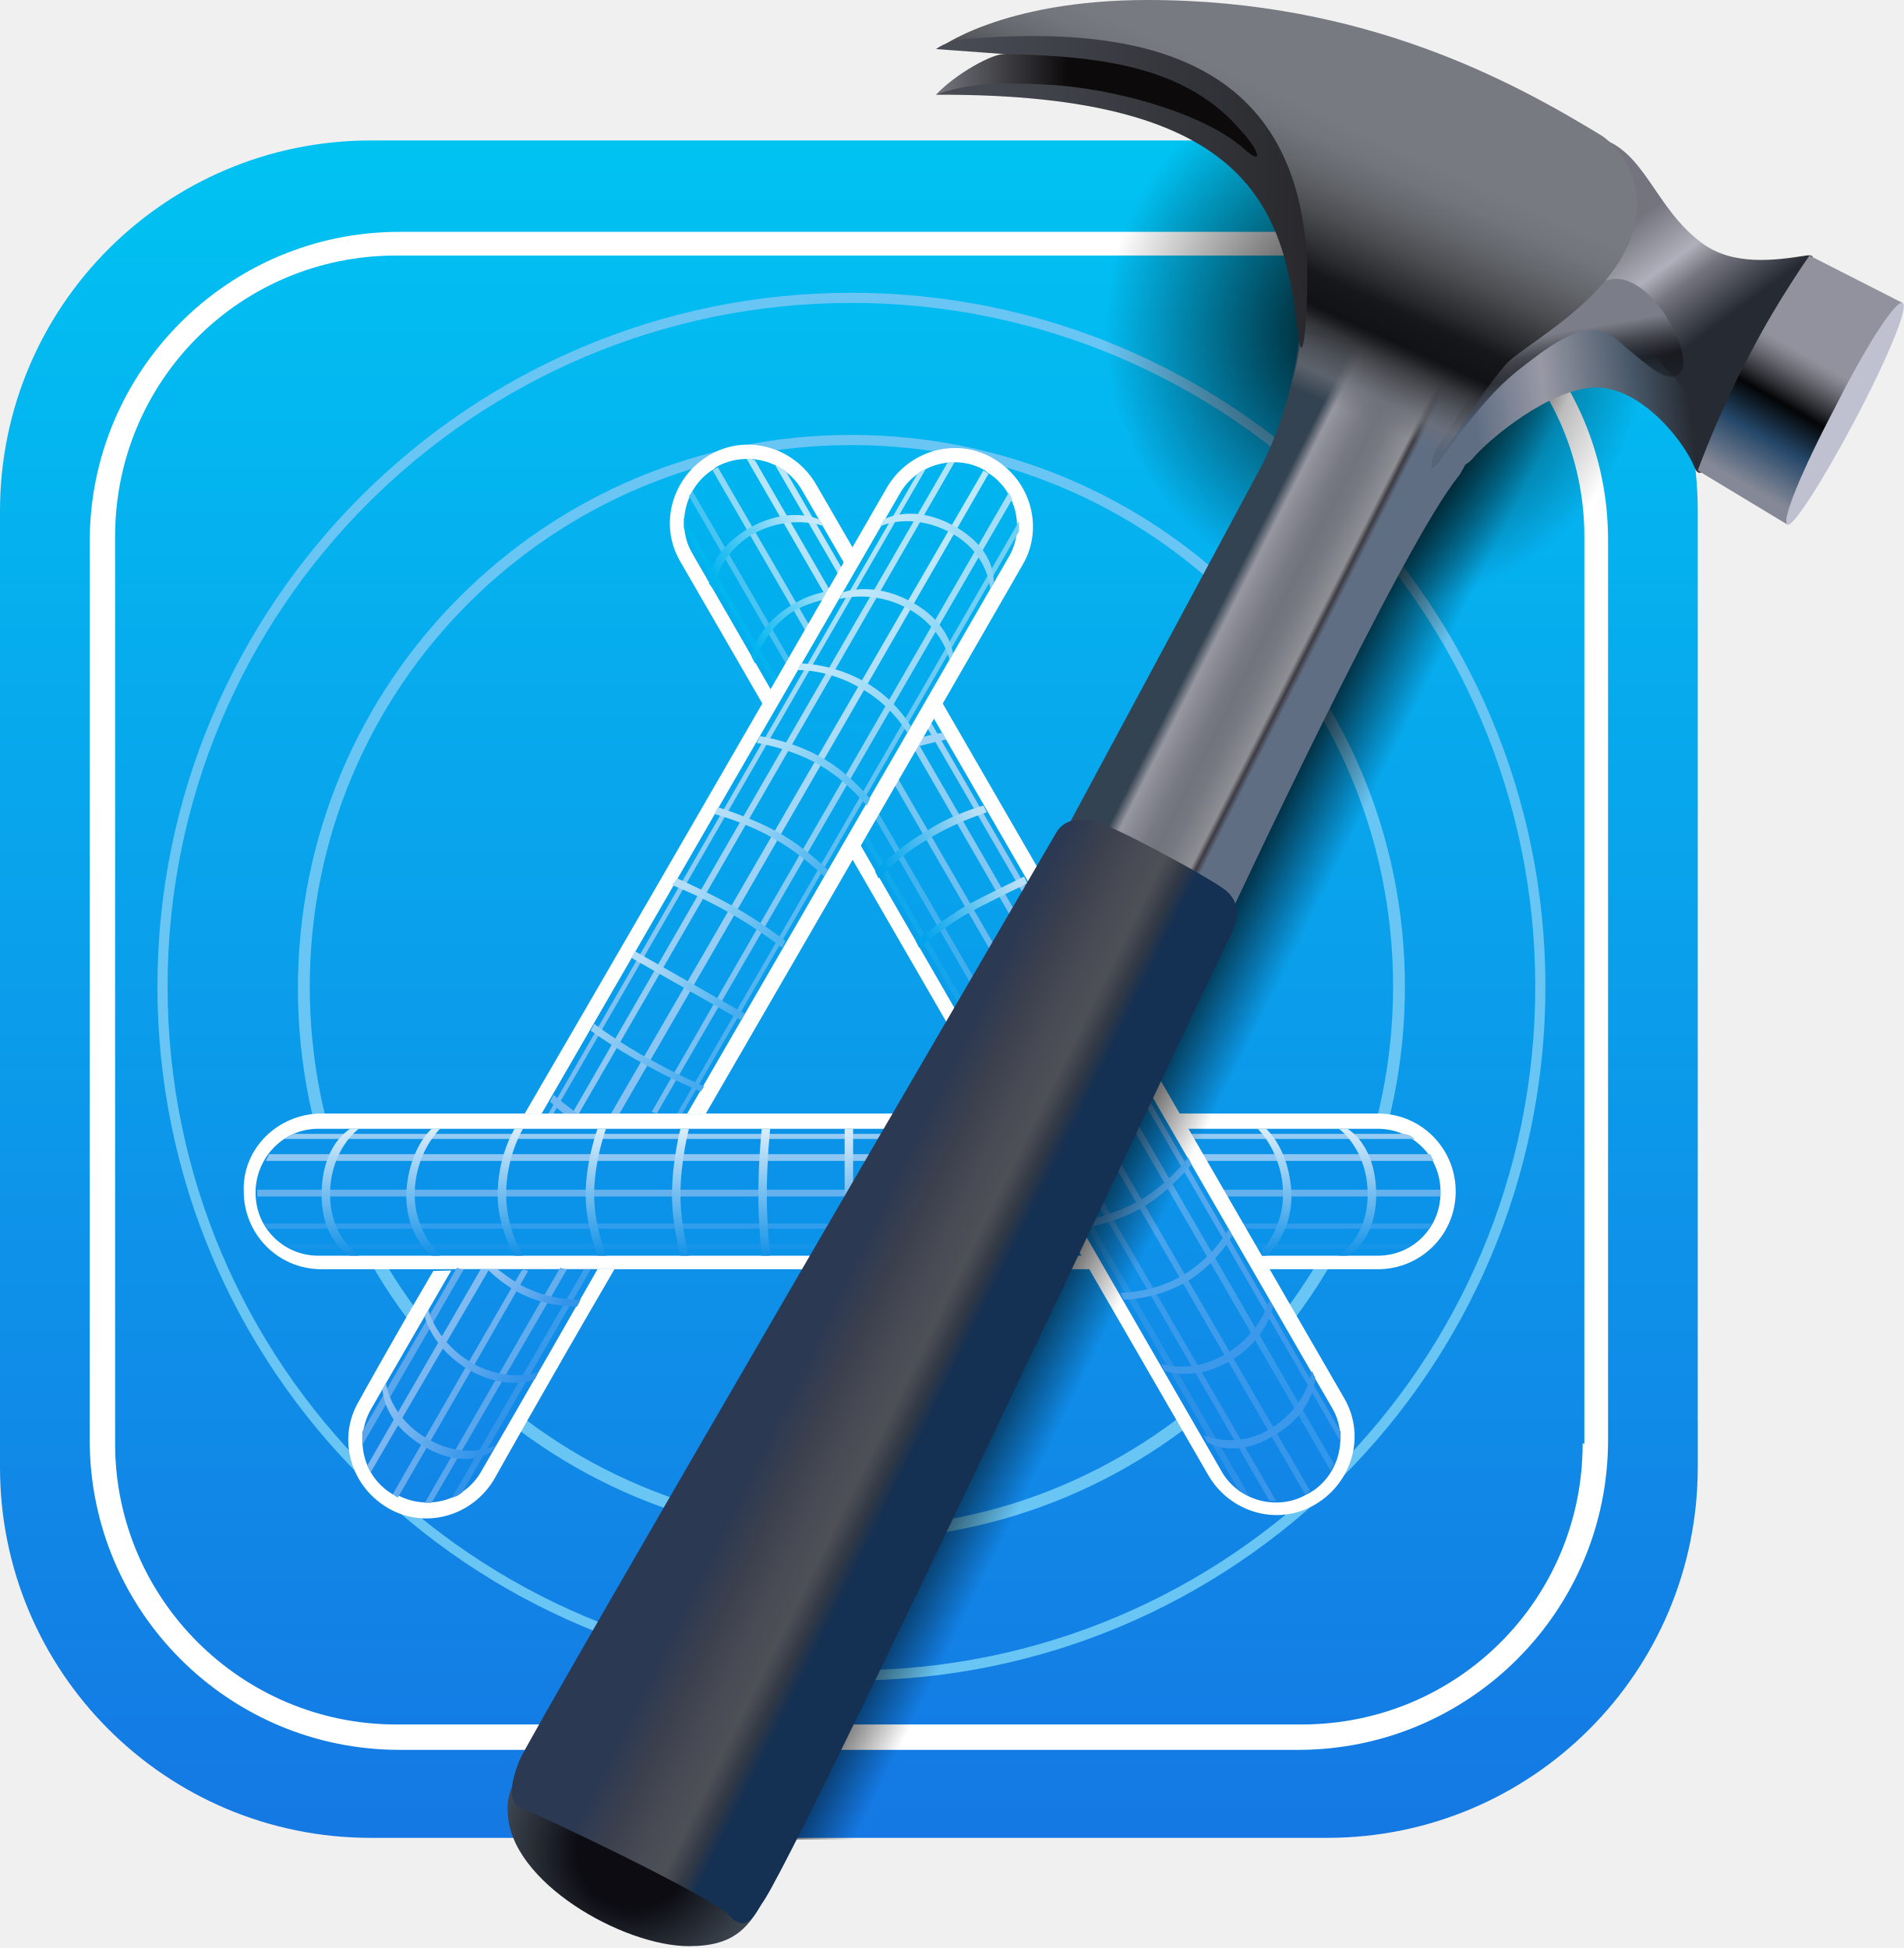
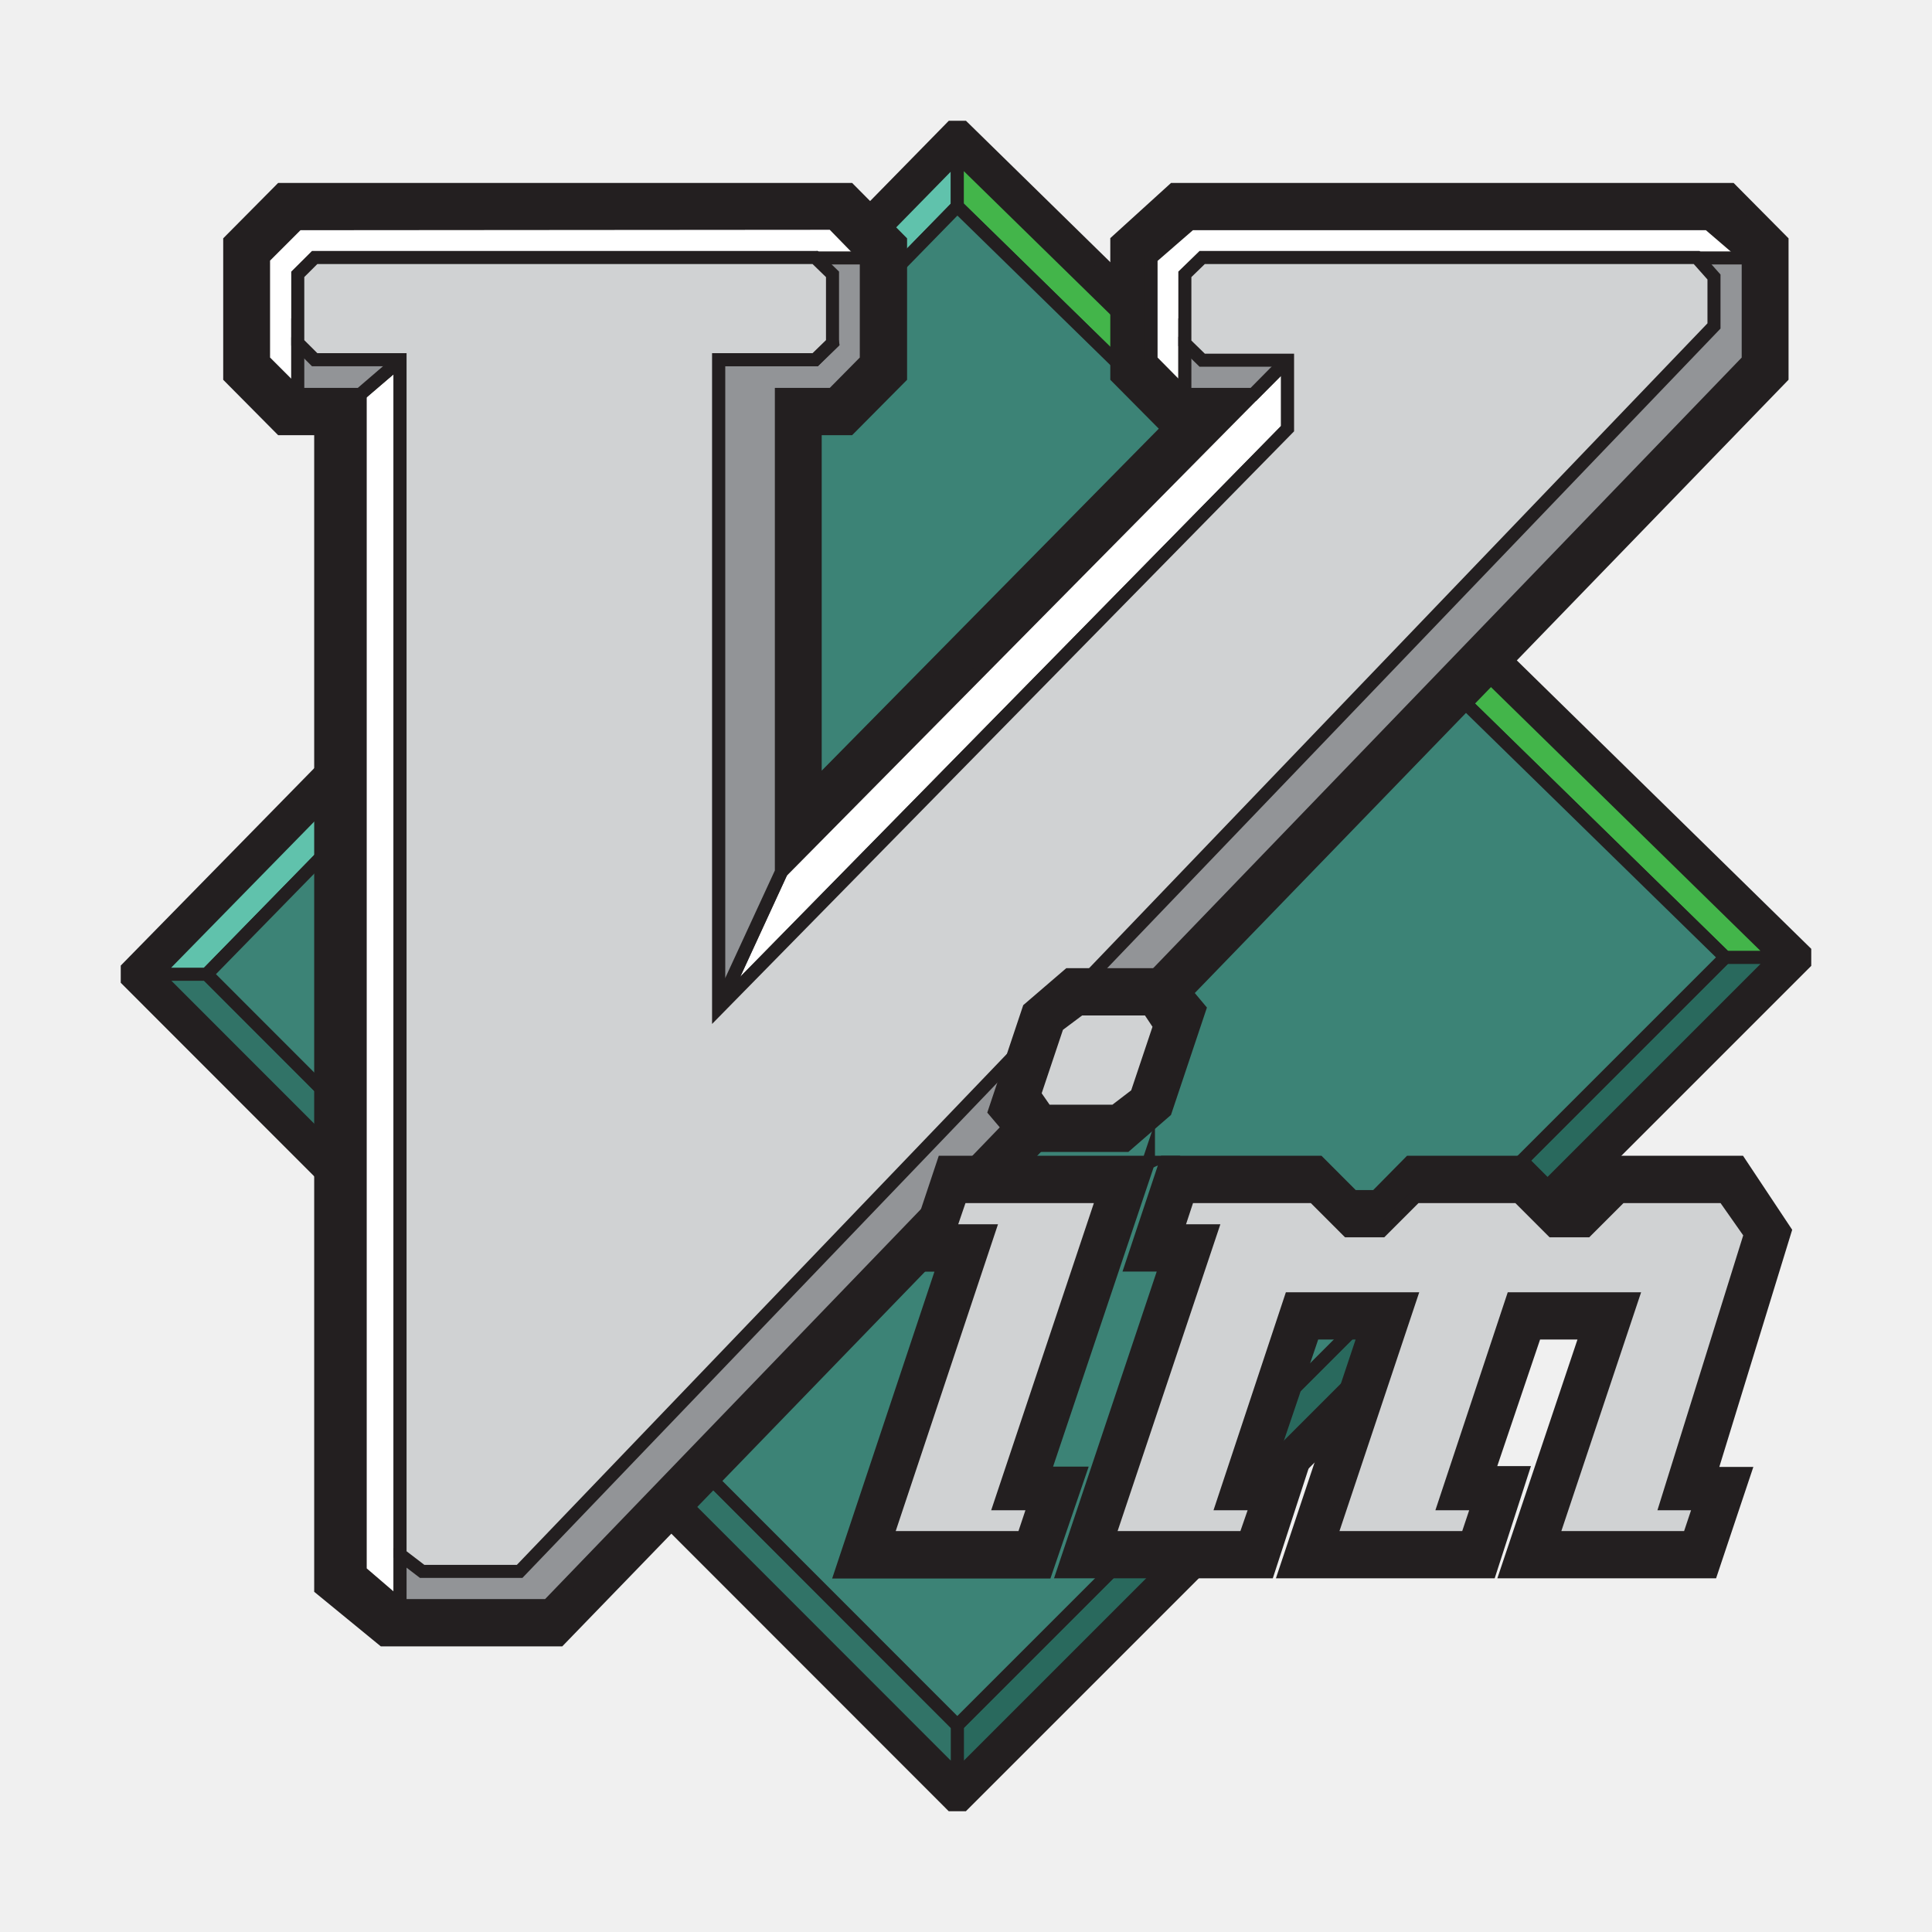
- <svg xmlns="http://www.w3.org/2000/svg" width="256px" height="262px" viewBox="0 0 256 262" version="1.1" preserveAspectRatio="xMidYMid">
+ <svg xmlns="http://www.w3.org/2000/svg" viewBox="0 0 32 32">
  <defs>
-     <linearGradient x1="49.997%" y1="100.065%" x2="49.997%" y2="-0.016%" id="linearGradient-1">
-       <stop stop-color="#1578E4" offset="0%" />
-       <stop stop-color="#00C3F2" offset="100%" />
-     </linearGradient>
-     <linearGradient x1="51.682%" y1="99.547%" x2="51.682%" y2="-0.213%" id="linearGradient-2">
-       <stop stop-color="#1492E7" offset="0%" />
-       <stop stop-color="#DBEDFB" offset="100%" />
-     </linearGradient>
-     <linearGradient x1="47.1%" y1="99.547%" x2="47.1%" y2="-0.213%" id="linearGradient-3">
-       <stop stop-color="#1492E7" offset="0%" />
-       <stop stop-color="#DBEDFB" offset="100%" />
-     </linearGradient>
-     <linearGradient x1="49.7%" y1="99.547%" x2="49.7%" y2="-0.213%" id="linearGradient-4">
-       <stop stop-color="#1492E7" offset="0%" />
-       <stop stop-color="#DBEDFB" offset="100%" />
-     </linearGradient>
-     <linearGradient x1="50.2%" y1="99.547%" x2="50.2%" y2="-0.213%" id="linearGradient-5">
-       <stop stop-color="#1492E7" offset="0%" />
-       <stop stop-color="#DBEDFB" offset="100%" />
-     </linearGradient>
-     <linearGradient x1="45.8%" y1="99.547%" x2="45.8%" y2="-0.213%" id="linearGradient-6">
-       <stop stop-color="#1492E7" offset="0%" />
-       <stop stop-color="#DBEDFB" offset="100%" />
-     </linearGradient>
-     <linearGradient x1="46.917%" y1="99.547%" x2="46.917%" y2="-0.213%" id="linearGradient-7">
-       <stop stop-color="#1492E7" offset="0%" />
-       <stop stop-color="#DBEDFB" offset="100%" />
-     </linearGradient>
-     <linearGradient x1="51.2%" y1="99.547%" x2="51.2%" y2="-0.213%" id="linearGradient-8">
-       <stop stop-color="#1492E7" offset="0%" />
-       <stop stop-color="#DBEDFB" offset="100%" />
-     </linearGradient>
-     <linearGradient x1="52.6%" y1="99.547%" x2="52.6%" y2="-0.213%" id="linearGradient-9">
-       <stop stop-color="#1492E7" offset="0%" />
-       <stop stop-color="#DBEDFB" offset="100%" />
-     </linearGradient>
-     <linearGradient x1="48.045%" y1="99.547%" x2="48.045%" y2="-0.213%" id="linearGradient-10">
-       <stop stop-color="#1492E7" offset="0%" />
-       <stop stop-color="#DBEDFB" offset="100%" />
-     </linearGradient>
-     <linearGradient x1="49.948%" y1="99.943%" x2="49.948%" y2="0.038%" id="linearGradient-11">
-       <stop stop-color="#1285E7" offset="0%" />
-       <stop stop-color="#00B5EF" offset="100%" />
-     </linearGradient>
-     <linearGradient x1="66.56%" y1="100.135%" x2="33.185%" y2="0.097%" id="linearGradient-12">
-       <stop stop-color="#2B90E7" offset="0%" />
-       <stop stop-color="#00B6EF" offset="100%" />
-     </linearGradient>
-     <linearGradient x1="66.768%" y1="100.213%" x2="33.189%" y2="0.149%" id="linearGradient-13">
-       <stop stop-color="#3795EA" offset="0%" />
-       <stop stop-color="#49C4F2" offset="100%" />
-     </linearGradient>
-     <linearGradient x1="66.743%" y1="99.893%" x2="33.255%" y2="0.153%" id="linearGradient-14">
-       <stop stop-color="#3696EA" offset="0%" />
-       <stop stop-color="#90D9F6" offset="100%" />
-     </linearGradient>
-     <linearGradient x1="66.818%" y1="99.886%" x2="33.325%" y2="-0.089%" id="linearGradient-15">
-       <stop stop-color="#3097EA" offset="0%" />
-       <stop stop-color="#B5E5F9" offset="100%" />
-     </linearGradient>
-     <linearGradient x1="66.837%" y1="99.976%" x2="33.388%" y2="-0.111%" id="linearGradient-16">
-       <stop stop-color="#3A98EA" offset="0%" />
-       <stop stop-color="#BCE7FA" offset="100%" />
-     </linearGradient>
-     <linearGradient x1="1.227%" y1="67.606%" x2="99.348%" y2="31.555%" id="linearGradient-17">
-       <stop stop-color="#00A4EC" offset="0%" />
-       <stop stop-color="#B9DFF6" offset="100%" />
-     </linearGradient>
-     <linearGradient x1="-0.197%" y1="66.347%" x2="97.909%" y2="29.438%" id="linearGradient-18">
-       <stop stop-color="#00A4EC" offset="0%" />
-       <stop stop-color="#B9DFF6" offset="100%" />
-     </linearGradient>
-     <linearGradient x1="-4.091%" y1="62.746%" x2="93.394%" y2="25.846%" id="linearGradient-19">
-       <stop stop-color="#00B4EF" offset="0%" />
-       <stop stop-color="#C3E9FA" offset="100%" />
-     </linearGradient>
-     <linearGradient x1="-3.996%" y1="62.651%" x2="91.182%" y2="26.567%" id="linearGradient-20">
-       <stop stop-color="#00B4EF" offset="0%" />
-       <stop stop-color="#C3E9FA" offset="100%" />
-     </linearGradient>
-     <linearGradient x1="50.041%" y1="100.188%" x2="50.041%" y2="-0.034%" id="linearGradient-21">
-       <stop stop-color="#1285E7" offset="0%" />
-       <stop stop-color="#00B5EF" offset="100%" />
-     </linearGradient>
-     <linearGradient x1="33.328%" y1="100.227%" x2="66.919%" y2="0.019%" id="linearGradient-22">
-       <stop stop-color="#3194E9" offset="0%" />
-       <stop stop-color="#71CFF4" offset="100%" />
-     </linearGradient>
-     <linearGradient x1="33.267%" y1="100.305%" x2="66.85%" y2="0.228%" id="linearGradient-23">
-       <stop stop-color="#5AA6EC" offset="0%" />
-       <stop stop-color="#A2DEF8" offset="100%" />
-     </linearGradient>
-     <linearGradient x1="33.298%" y1="99.811%" x2="66.692%" y2="0.071%" id="linearGradient-24">
-       <stop stop-color="#66ABEE" offset="0%" />
-       <stop stop-color="#BEE8FA" offset="100%" />
-     </linearGradient>
-     <linearGradient x1="33.174%" y1="99.97%" x2="66.78%" y2="-0.173%" id="linearGradient-25">
-       <stop stop-color="#7BB6F0" offset="0%" />
-       <stop stop-color="#B1E3F9" offset="100%" />
-     </linearGradient>
-     <linearGradient x1="33.202%" y1="99.951%" x2="66.569%" y2="-0.187%" id="linearGradient-26">
-       <stop stop-color="#5AA6EC" offset="0%" />
-       <stop stop-color="#AFE3F9" offset="100%" />
-     </linearGradient>
-     <linearGradient x1="8.383%" y1="26.376%" x2="104.985%" y2="63.366%" id="linearGradient-27">
-       <stop stop-color="#C1E7FA" offset="0%" />
-       <stop stop-color="#89D4F5" offset="100%" />
-     </linearGradient>
-     <linearGradient x1="6.806%" y1="27.833%" x2="103.463%" y2="62.708%" id="linearGradient-28">
-       <stop stop-color="#C1E7FA" offset="0%" />
-       <stop stop-color="#89D4F5" offset="100%" />
-     </linearGradient>
-     <linearGradient x1="5.567%" y1="29.495%" x2="102.209%" y2="63.636%" id="linearGradient-29">
-       <stop stop-color="#C1E7FA" offset="0%" />
-       <stop stop-color="#89D4F5" offset="100%" />
-     </linearGradient>
-     <linearGradient x1="3.896%" y1="29.952%" x2="100.537%" y2="64.102%" id="linearGradient-30">
-       <stop stop-color="#B0DFF8" offset="0%" />
-       <stop stop-color="#52BDF2" offset="100%" />
-     </linearGradient>
-     <linearGradient x1="3.731%" y1="31.313%" x2="100.403%" y2="65.463%" id="linearGradient-31">
-       <stop stop-color="#B4DEF8" offset="0%" />
-       <stop stop-color="#4EB5F0" offset="100%" />
-     </linearGradient>
-     <linearGradient x1="3.582%" y1="32.674%" x2="100.224%" y2="66.815%" id="linearGradient-32">
-       <stop stop-color="#B4DEF8" offset="0%" />
-       <stop stop-color="#4EB5F0" offset="100%" />
-     </linearGradient>
-     <linearGradient x1="2.075%" y1="32.975%" x2="98.701%" y2="67.116%" id="linearGradient-33">
-       <stop stop-color="#B5DDF8" offset="0%" />
-       <stop stop-color="#46AEEE" offset="100%" />
-     </linearGradient>
-     <linearGradient x1="0.522%" y1="34.139%" x2="97.179%" y2="67.456%" id="linearGradient-34">
-       <stop stop-color="#96CEF4" offset="0%" />
-       <stop stop-color="#46AAEE" offset="100%" />
-     </linearGradient>
-     <linearGradient x1="2.164%" y1="39.322%" x2="92.382%" y2="60.185%" id="linearGradient-35">
-       <stop stop-color="#8FC1F2" offset="0%" />
-       <stop stop-color="#3193EA" offset="100%" />
-     </linearGradient>
-     <linearGradient x1="-3.97%" y1="37.208%" x2="92.687%" y2="73.049%" id="linearGradient-36">
-       <stop stop-color="#8FC1F2" offset="0%" />
-       <stop stop-color="#3193EA" offset="100%" />
-     </linearGradient>
-     <linearGradient x1="-4.119%" y1="36.008%" x2="92.522%" y2="73.58%" id="linearGradient-37">
-       <stop stop-color="#8FC1F2" offset="0%" />
-       <stop stop-color="#3193EA" offset="100%" />
-     </linearGradient>
-     <linearGradient x1="45.594%" y1="48.14%" x2="53.241%" y2="54.535%" id="linearGradient-38">
-       <stop stop-color="#000000" offset="0.1%" />
-       <stop stop-color="#000000" stop-opacity="0" offset="100%" />
-     </linearGradient>
-     <radialGradient cx="64.482%" cy="29.66%" fx="64.482%" fy="29.66%" r="42.357%" gradientTransform="translate(0.64482,0.296598),scale(0.719397,1),rotate(116.706),translate(-0.64482,-0.296598)" id="radialGradient-39">
-       <stop stop-color="#000000" offset="0%" />
-       <stop stop-color="#000000" stop-opacity="0" offset="100%" />
-     </radialGradient>
-     <radialGradient cx="48.301%" cy="48.508%" fx="48.301%" fy="48.508%" r="73.404%" gradientTransform="translate(0.483006,0.485078),scale(0.700649,1),rotate(26.11664),translate(-0.483006,-0.485078)" id="radialGradient-40">
-       <stop stop-color="#0C0C12" offset="41.7%" />
-       <stop stop-color="#3D4651" offset="100%" />
-     </radialGradient>
-     <linearGradient x1="40.335%" y1="40.676%" x2="60.708%" y2="55.055%" id="linearGradient-41">
-       <stop stop-color="#344351" offset="0%" />
-       <stop stop-color="#9697A0" offset="10%" />
-       <stop stop-color="#8B8C95" offset="18.1%" />
-       <stop stop-color="#787A83" offset="35.1%" />
-       <stop stop-color="#71747D" offset="47%" />
-       <stop stop-color="#777982" offset="59.1%" />
-       <stop stop-color="#87898F" offset="74.9%" />
-       <stop stop-color="#8E8F94" offset="80%" />
-       <stop stop-color="#3D3B42" offset="84.9%" />
-       <stop stop-color="#606E84" offset="90%" />
-     </linearGradient>
-     <linearGradient x1="74.136%" y1="89.046%" x2="18.503%" y2="4.378%" id="linearGradient-42">
-       <stop stop-color="#262B33" offset="27%" />
-       <stop stop-color="#74747E" offset="45%" />
-       <stop stop-color="#B0B0BC" offset="54%" />
-       <stop stop-color="#74747E" offset="73%" />
-     </linearGradient>
-     <linearGradient x1="-1.75%" y1="55.328%" x2="97.917%" y2="48.122%" id="linearGradient-43">
-       <stop stop-color="#606E84" offset="14%" />
-       <stop stop-color="#9899A5" offset="40%" />
-       <stop stop-color="#475768" offset="73%" />
-       <stop stop-color="#262B33" offset="92%" />
-     </linearGradient>
-     <linearGradient x1="52.156%" y1="71.394%" x2="41.552%" y2="26.303%" id="linearGradient-44">
-       <stop stop-color="#101215" stop-opacity="0.1" offset="0%" />
-       <stop stop-color="#101215" stop-opacity="0.7" offset="46%" />
-       <stop stop-color="#474951" offset="70%" />
-       <stop stop-color="#7B7D88" offset="91%" />
-     </linearGradient>
-     <linearGradient x1="42.628%" y1="42.616%" x2="57.838%" y2="54.013%" id="linearGradient-45">
-       <stop stop-color="#2C3952" offset="11.5%" />
-       <stop stop-color="#3D414E" offset="37.4%" />
-       <stop stop-color="#474A54" offset="55%" />
-       <stop stop-color="#4E5057" offset="75.4%" />
-       <stop stop-color="#323945" offset="89.2%" />
-       <stop stop-color="#143052" offset="100%" />
-     </linearGradient>
-     <linearGradient x1="29.79%" y1="69.5%" x2="58.065%" y2="23.542%" id="linearGradient-46">
-       <stop stop-color="#6D7078" stop-opacity="0" offset="11.8%" />
-       <stop stop-color="#6D7078" stop-opacity="0.7" offset="20%" />
-       <stop stop-color="#35363A" offset="34%" />
-       <stop stop-color="#1D1F22" offset="37.4%" />
-       <stop stop-color="#101215" offset="40%" />
-       <stop stop-color="#16171A" offset="50%" />
-       <stop stop-color="#292A2E" offset="56%" />
-       <stop stop-color="#4B4D51" offset="68.8%" />
-       <stop stop-color="#63666B" offset="80.7%" />
-       <stop stop-color="#72757B" offset="91.5%" />
-       <stop stop-color="#777A80" offset="100%" />
-     </linearGradient>
-     <linearGradient x1="-0.164%" y1="50.004%" x2="99.957%" y2="50.004%" id="linearGradient-47">
-       <stop stop-color="#4A4D56" offset="0%" />
-       <stop stop-color="#29292D" offset="100%" />
-     </linearGradient>
-     <linearGradient x1="-0.19%" y1="49.584%" x2="99.936%" y2="49.584%" id="linearGradient-48">
-       <stop stop-color="#767880" offset="0%" />
-       <stop stop-color="#0C0A0B" offset="41%" />
-     </linearGradient>
-     <linearGradient x1="31.726%" y1="89.031%" x2="67.025%" y2="8.692%" id="linearGradient-49">
-       <stop stop-color="#858997" offset="0%" />
-       <stop stop-color="#244668" offset="23%" />
-       <stop stop-color="#1A3249" offset="28.2%" />
-       <stop stop-color="#040506" offset="40%" />
-       <stop stop-color="#313236" offset="46.4%" />
-       <stop stop-color="#65656E" offset="54.6%" />
-       <stop stop-color="#868691" offset="60.7%" />
-       <stop stop-color="#92929E" offset="64%" />
-     </linearGradient>
+     <clipPath id="a">
+       <polygon points="2 2 30 2 30 30 2 30 2 2 2 2" style="fill:none;clip-rule:evenodd" />
+     </clipPath>
  </defs>
-   <g>
-     <path d="M49.847,18.892 L178.447,18.892 C205.988,18.892 228.294,41.198 228.294,68.739 L228.294,197.339 C228.294,224.88 205.988,247.186 178.447,247.186 L49.847,247.186 C22.306,247.186 0,224.88 0,197.339 L0,68.739 C0,41.198 22.306,18.892 49.847,18.892 Z" fill="url(#linearGradient-1)" />
-     <path d="M174.578,31.183 L53.716,31.183 C30.728,31.183 12.063,49.847 12.063,72.836 L12.063,193.697 C12.063,216.686 30.728,235.35 53.716,235.35 L174.578,235.35 C197.567,235.35 216.231,216.686 216.231,193.697 L216.231,72.608 C216.231,49.619 197.567,31.183 174.578,31.183 Z M212.816,194.152 C212.816,215.093 195.973,231.936 175.033,231.936 L53.261,231.936 C32.548,231.936 15.478,215.093 15.478,194.152 L15.478,72.153 C15.478,51.213 32.321,34.369 53.261,34.369 L175.261,34.369 C195.973,34.369 213.044,51.213 213.044,72.153 L213.044,194.152 L212.816,194.152 Z" fill="#FFFFFF" />
-     <path d="M114.488,39.377 C63.048,39.377 21.168,81.257 21.168,132.697 C21.168,184.137 63.048,226.018 114.488,226.018 C166.156,226.018 207.809,184.137 207.809,132.697 C207.809,81.257 165.929,39.377 114.488,39.377 L114.488,39.377 Z M114.488,224.652 C63.731,224.652 22.534,183.455 22.534,132.697 C22.534,81.94 63.731,40.742 114.488,40.742 C165.246,40.742 206.443,81.94 206.443,132.697 C206.443,183.455 165.246,224.652 114.488,224.652 Z" fill="#69C5F3" />
-     <path d="M114.488,58.496 C73.291,58.496 40.06,91.727 40.06,132.925 C40.06,174.123 73.291,207.126 114.488,207.126 C155.686,207.126 188.917,173.895 188.917,132.697 C188.917,91.5 155.458,58.496 114.488,58.496 L114.488,58.496 Z M114.488,205.533 C74.201,205.533 41.653,172.985 41.653,132.697 C41.653,92.41 74.201,59.862 114.488,59.862 C154.776,59.862 187.324,92.41 187.324,132.697 C187.324,172.985 154.548,205.533 114.488,205.533 Z" fill="#68C5F4" />
-     <g transform="translate(32.76821, 149.7682)">
-       <path d="M10.478,0 L152.507,0 C158.425,0 162.977,4.78 162.977,10.47 C162.977,16.388 158.198,20.94 152.507,20.94 L10.478,20.94 C4.56,20.94 0.008,16.16 0.008,10.47 C-0.22,4.78 4.56,0 10.478,0 Z" fill="#FFFFFF" />
-       <path d="M10.023,2.049 L152.507,2.049 C157.06,2.049 160.929,5.69 160.929,10.47 L160.929,10.698 C160.929,15.25 157.287,19.119 152.507,19.119 L10.023,19.119 C5.47,19.119 1.601,15.478 1.601,10.698 L1.601,10.243 C1.829,5.69 5.47,2.049 10.023,2.049 Z" fill="#0A93E9" />
-       <polygon fill="#1694EA" points="6.609 18.209 156.149 18.209 157.287 17.526 5.47 17.526" />
-       <polygon fill="#319DEC" points="3.194 15.478 159.336 15.478 159.791 14.795 2.739 14.795" />
-       <polygon fill="#65B1EE" points="1.829 11.153 160.929 11.153 160.929 10.243 1.829 10.243" />
-       <polygon fill="#8EC6F3" points="3.422 5.463 159.563 5.463 159.791 5.918 160.018 6.373 2.967 6.373 3.194 5.918" />
-       <polygon fill="#95CAF3" points="6.836 2.731 156.149 2.731 156.832 2.959 157.515 3.414 5.47 3.414 6.153 2.959" />
-       <path d="M148.41,2.049 L147.272,2.049 C147.272,2.049 151.142,4.78 151.142,10.925 C151.142,16.616 147.272,19.119 147.272,19.119 L148.41,19.119 C148.41,19.119 152.28,17.298 152.28,10.925 C152.28,4.097 148.41,2.049 148.41,2.049 Z" fill="url(#linearGradient-2)" />
-       <path d="M137.485,2.049 L136.347,2.049 C136.347,2.049 139.761,5.235 139.761,10.925 C139.761,15.933 136.347,19.119 136.347,19.119 L137.485,19.119 C137.485,19.119 140.899,16.616 140.899,10.925 C140.672,4.78 137.485,2.049 137.485,2.049 Z" fill="url(#linearGradient-3)" />
-       <polygon fill="url(#linearGradient-4)" points="80.81 2.049 81.948 2.049 81.948 19.119 80.81 19.119" />
-       <path d="M69.657,2.049 L70.795,2.049 C70.795,2.049 70.34,6.373 70.34,10.925 C70.34,15.022 70.795,19.119 70.795,19.119 L69.657,19.119 C69.657,19.119 69.202,15.022 69.202,10.925 C69.202,6.373 69.657,2.049 69.657,2.049 Z" fill="url(#linearGradient-5)" />
-       <path d="M58.731,2.049 L59.87,2.049 C59.87,2.049 58.731,6.373 58.731,10.925 C58.731,15.022 59.87,19.119 59.87,19.119 L58.731,19.119 C58.731,19.119 57.593,15.022 57.593,10.925 C57.593,6.373 58.731,2.049 58.731,2.049 Z" fill="url(#linearGradient-6)" />
-       <path d="M47.579,2.049 L48.717,2.049 C48.717,2.049 47.123,6.373 47.123,10.925 C47.123,15.022 48.717,19.119 48.717,19.119 L47.579,19.119 C47.579,19.119 45.985,15.022 45.985,10.925 C45.985,6.373 47.579,2.049 47.579,2.049 Z" fill="url(#linearGradient-7)" />
-       <path d="M36.426,2.049 L37.564,2.049 C37.564,2.049 35.288,5.69 35.288,10.925 C35.288,15.478 37.564,19.119 37.564,19.119 L36.426,19.119 C36.426,19.119 34.149,15.478 34.149,10.925 C34.149,5.69 36.426,2.049 36.426,2.049 Z" fill="url(#linearGradient-8)" />
-       <path d="M25.273,2.049 L26.411,2.049 C26.411,2.049 22.997,5.235 22.997,10.925 C22.997,15.933 26.411,19.119 26.411,19.119 L25.273,19.119 C25.273,19.119 21.858,16.616 21.858,10.925 C22.086,4.78 25.273,2.049 25.273,2.049 Z" fill="url(#linearGradient-9)" />
-       <path d="M14.347,2.049 L15.485,2.049 C15.485,2.049 11.616,4.78 11.616,10.925 C11.616,16.616 15.485,19.119 15.485,19.119 L14.347,19.119 C14.347,19.119 10.478,17.298 10.478,10.925 C10.478,4.097 14.347,2.049 14.347,2.049 Z" fill="url(#linearGradient-10)" />
-     </g>
-     <g transform="translate(90.07458, 59.80229)">
-       <path d="M19.634,5.295 L90.649,128.205 C93.608,133.212 91.787,139.585 86.779,142.544 C81.772,145.503 75.399,143.682 72.44,138.675 L1.425,15.765 C-1.534,10.757 0.287,4.384 5.295,1.425 C10.302,-1.534 16.675,0.287 19.634,5.295 Z" fill="#FFFFFF" />
-       <path d="M17.813,6.205 L89.055,129.57 C91.332,133.44 89.966,138.675 86.097,140.951 L85.641,141.178 C81.772,143.455 76.537,142.089 74.261,138.219 L3.018,14.627 C0.742,10.757 2.108,5.522 5.977,3.246 L6.205,3.018 C10.302,0.742 15.537,2.108 17.813,6.205 Z" fill="url(#linearGradient-11)" />
-       <polygon fill="url(#linearGradient-12)" points="1.88 11.212 76.537 140.723 76.992 140.951 77.447 141.178 77.902 141.406 1.88 9.847 1.88 11.212" />
-       <polygon fill="url(#linearGradient-13)" points="2.563 6.888 80.634 142.089 81.544 142.089 3.018 6.205 2.791 6.66" />
-       <polygon fill="url(#linearGradient-14)" points="5.75 3.474 85.414 141.178 86.097 140.723 6.433 3.018" />
-       <polygon fill="url(#linearGradient-15)" points="11.44 2.108 89.283 137.081 89.055 137.537 88.828 137.992 10.302 1.88 10.757 1.88 11.44 2.108" />
-       <polygon fill="url(#linearGradient-16)" points="15.537 3.474 90.194 132.757 90.194 134.122 14.171 2.791 14.627 3.018 15.082 3.246 15.537 3.474" />
-       <path d="M86.779,125.473 L86.324,124.563 C86.324,124.563 85.869,129.115 80.861,132.302 C76.082,135.261 71.757,133.212 71.757,133.212 L72.212,134.122 C72.212,134.122 75.854,136.626 81.317,133.212 C86.779,130.025 86.779,125.473 86.779,125.473 Z M81.089,115.914 L80.634,115.003 C80.634,115.003 79.496,119.555 74.716,122.287 C70.391,125.018 66.067,123.652 66.067,123.652 L66.522,124.563 C66.522,124.563 70.391,126.156 75.399,123.197 C80.406,120.238 81.089,115.914 81.089,115.914 L81.089,115.914 Z" fill="#3C98EA" />
-       <path d="M75.626,106.354 L75.171,105.443 C75.171,105.443 73.123,109.313 68.798,111.817 C64.929,114.093 60.604,114.093 60.604,114.093 L61.059,115.003 C61.059,115.003 65.156,115.003 69.253,112.727 C73.578,110.223 75.626,106.354 75.626,106.354 Z" fill="#4CA4ED" />
-       <path d="M70.164,96.794 L69.708,95.884 C69.708,95.884 66.75,99.753 62.88,101.802 C59.238,103.85 54.914,104.533 54.914,104.533 L55.369,105.443 C55.369,105.443 59.694,104.761 63.335,102.712 C66.977,100.664 70.164,96.794 70.164,96.794 Z" fill="#4DA7EE" />
-       <path d="M47.63,58.1 L48.085,59.011 C48.085,59.011 44.216,60.832 40.347,62.88 C36.705,64.929 33.518,67.66 33.518,67.66 L33.063,66.75 C33.063,66.75 36.477,64.018 39.891,61.97 C43.761,59.921 47.63,58.1 47.63,58.1 Z" fill="url(#linearGradient-17)" />
-       <path d="M42.168,48.541 L42.623,49.451 C42.623,49.451 38.298,50.817 34.656,53.093 C31.015,55.141 28.056,58.328 28.056,58.328 L27.6,57.417 C27.6,57.417 30.559,54.231 34.201,52.182 C37.843,49.679 42.168,48.541 42.168,48.541 Z" fill="url(#linearGradient-18)" />
-       <path d="M31.925,41.029 C34.884,40.119 37.16,39.664 37.16,39.664 L36.705,38.753 C36.705,38.753 34.656,38.981 32.38,39.891 C31.015,40.347 30.787,41.485 31.925,41.029 L31.925,41.029 Z" fill="#9DD4F7" />
-       <path d="M25.552,19.862 L26.007,20.772 C26.007,20.772 21.683,19.634 16.675,22.365 C12.35,25.097 11.44,29.421 11.44,29.421 L10.985,28.511 C10.985,28.511 11.44,24.641 16.22,21.683 C21.227,18.496 25.552,19.862 25.552,19.862 L25.552,19.862 Z" fill="url(#linearGradient-19)" />
-       <path d="M20.089,10.074 L20.772,10.985 C20.772,10.985 16.22,9.164 10.985,12.123 C5.977,15.309 5.977,19.634 5.977,19.634 L5.295,18.724 C5.295,18.724 4.839,14.854 10.302,11.44 C15.992,8.026 20.089,10.074 20.089,10.074 L20.089,10.074 Z" fill="url(#linearGradient-20)" />
-     </g>
-     <g transform="translate(46.82845, 60.25751)">
-       <path d="M48.085,89.511 C67.888,55.369 90.649,15.765 90.649,15.765 C93.608,10.757 91.787,4.384 86.779,1.425 C81.772,-1.534 75.399,0.287 72.44,5.295 C72.44,5.295 44.671,53.548 23.731,89.511 L48.085,89.511 L48.085,89.511 Z M35.794,110.451 C26.235,126.839 19.634,138.675 19.634,138.675 C16.675,143.682 10.302,145.503 5.295,142.544 C0.287,139.585 -1.534,133.212 1.425,128.205 C1.425,128.205 5.295,121.149 11.44,110.679 C19.179,110.451 33.291,110.451 35.794,110.451 L35.794,110.451 Z" fill="#FFFFFF" />
-       <path d="M45.582,89.511 C65.611,54.914 88.828,14.627 88.828,14.627 C91.104,10.757 89.738,5.522 85.869,3.246 L85.641,3.018 C81.772,0.742 76.537,2.108 74.261,5.977 C74.261,5.977 46.947,53.32 26.007,89.511 L45.582,89.511 L45.582,89.511 Z M33.518,110.451 C24.414,126.384 17.813,137.764 17.813,137.764 C15.537,141.634 10.53,142.999 6.433,140.723 L5.977,140.723 C2.108,138.447 0.742,133.44 3.018,129.343 C3.018,129.343 7.343,121.831 13.944,110.451 L33.518,110.451 Z" fill="url(#linearGradient-21)" />
-       <path d="M44.899,89.511 L90.194,11.212 L90.194,9.847 C90.194,9.847 65.156,53.32 44.216,89.511 L44.899,89.511 L44.899,89.511 Z M32.608,110.451 L15.309,140.496 L14.627,140.951 L13.944,141.178 C13.944,141.178 21.683,127.749 31.697,110.451 L32.608,110.451 Z" fill="url(#linearGradient-22)" />
-       <path d="M41.485,89.511 L89.283,6.888 L89.055,6.433 L88.828,5.977 C88.828,5.977 62.653,51.272 40.802,89.283 L41.485,89.511 L41.485,89.511 Z M29.421,110.451 L11.212,141.861 L10.302,141.861 C10.302,141.861 18.041,128.432 28.511,110.223 C28.966,110.451 29.421,110.451 29.421,110.451 L29.421,110.451 Z" fill="url(#linearGradient-23)" />
-       <path d="M36.477,89.511 C59.011,50.589 86.097,3.474 86.097,3.474 L85.414,3.018 L35.339,89.511 L36.477,89.511 L36.477,89.511 Z M24.186,110.679 C14.171,128.205 6.66,141.178 6.66,141.178 L5.977,140.723 C5.977,140.723 13.261,127.977 23.276,110.679 C23.731,110.451 23.503,110.451 24.186,110.679 Z" fill="url(#linearGradient-24)" />
-       <path d="M31.015,89.511 C53.548,50.589 81.544,1.88 81.544,1.88 L80.634,1.88 C80.634,1.88 52.638,50.362 30.104,89.511 L31.015,89.511 Z M17.813,110.451 C8.709,126.156 2.563,136.854 2.563,136.854 L2.791,137.309 L3.018,137.764 C3.018,137.764 9.619,126.384 18.951,110.451 L17.813,110.451 Z" fill="url(#linearGradient-25)" />
-       <path d="M27.6,89.511 L77.675,2.791 L77.22,3.018 L76.764,3.246 L76.537,3.474 C76.537,3.474 48.768,51.5 26.918,89.511 L27.6,89.511 Z M15.537,110.451 C7.571,124.335 1.88,134.122 1.88,134.122 L1.88,132.302 C1.88,132.302 6.888,123.652 14.627,110.223 C15.082,110.451 15.082,110.451 15.537,110.451 Z" fill="url(#linearGradient-26)" />
-       <path d="M71.985,9.619 L71.529,10.53 C71.529,10.53 75.626,8.481 81.089,11.44 C86.097,14.171 86.324,18.951 86.324,18.951 L86.779,18.041 C86.779,18.041 87.235,13.716 81.544,10.53 C75.854,7.343 71.985,9.619 71.985,9.619 Z" fill="url(#linearGradient-27)" />
-       <path d="M66.522,19.406 L66.067,20.317 C66.067,20.317 70.619,18.951 75.399,21.683 C79.951,24.186 80.861,28.511 80.861,28.511 L81.317,27.6 C81.317,27.6 80.861,23.503 75.854,20.772 C70.619,17.813 66.522,19.406 66.522,19.406 Z" fill="url(#linearGradient-28)" />
-       <path d="M60.832,28.966 L60.376,29.877 C60.376,29.877 64.473,29.649 69.026,32.38 C73.123,34.656 75.171,38.298 75.171,38.298 L75.626,37.388 C75.626,37.388 73.578,33.746 69.481,31.47 C65.156,28.966 60.832,28.966 60.832,28.966 L60.832,28.966 Z" fill="url(#linearGradient-29)" />
-       <path d="M55.369,38.753 L54.914,39.664 C54.914,39.664 59.466,40.347 63.335,42.623 C66.977,44.671 69.708,48.085 69.708,48.085 L70.164,47.175 C70.164,47.175 67.432,43.761 63.791,41.712 C59.921,39.436 55.369,38.753 55.369,38.753 Z" fill="url(#linearGradient-30)" />
-       <path d="M49.679,48.313 L49.223,49.223 C49.223,49.223 53.548,50.362 57.417,52.638 C61.059,54.686 64.018,57.645 64.018,57.645 L64.473,56.735 C64.473,56.735 61.514,53.776 57.873,51.727 C54.231,49.679 49.679,48.313 49.679,48.313 Z" fill="url(#linearGradient-31)" />
-       <path d="M44.216,57.873 L43.533,58.783 C43.533,58.783 47.63,60.376 51.5,62.653 C55.141,64.701 58.328,67.205 58.328,67.205 L58.783,66.294 C58.783,66.294 55.597,63.791 51.955,61.742 C48.313,59.694 44.216,57.873 44.216,57.873 L44.216,57.873 Z" fill="url(#linearGradient-32)" />
-       <polygon fill="url(#linearGradient-33)" points="38.071 68.57 38.526 67.66 53.32 76.082 52.865 76.992 38.071 68.57" />
-       <path d="M32.608,78.358 L33.063,77.447 C33.063,77.447 36.705,80.179 40.574,82.227 C44.216,84.276 47.858,85.869 47.858,85.869 L47.403,86.552 C47.403,86.552 43.533,84.958 39.891,82.91 C36.022,80.861 32.608,78.358 32.608,78.358 L32.608,78.358 Z" fill="url(#linearGradient-34)" />
-       <path d="M28.966,89.511 C27.828,88.6 27.145,87.917 27.145,87.917 L27.6,87.007 C27.6,87.007 28.966,88.145 30.787,89.511 L28.966,89.511 L28.966,89.511 Z" fill="#73B9F1" />
-       <path d="M20.089,110.451 C21,111.134 21.91,111.817 23.048,112.499 C27.145,114.776 31.242,114.548 31.242,114.548 L30.787,115.458 C30.787,115.458 26.69,115.686 22.593,113.41 C21,112.499 19.634,111.361 18.724,110.451 L20.089,110.451 L20.089,110.451 Z" fill="url(#linearGradient-35)" />
-       <path d="M10.302,116.824 L10.757,115.914 C10.757,115.914 11.895,120.466 16.903,123.197 C21.455,125.701 25.552,124.335 25.552,124.335 L25.097,125.246 C25.097,125.246 21.455,126.839 16.447,124.108 C11.212,121.149 10.302,116.824 10.302,116.824 Z" fill="url(#linearGradient-36)" />
-       <path d="M4.612,126.611 L5.067,125.701 C5.067,125.701 5.522,130.481 10.985,133.44 C15.992,136.171 19.862,134.122 19.862,134.122 L19.179,135.033 C19.179,135.033 15.765,137.537 10.302,134.35 C4.612,131.164 4.612,126.611 4.612,126.611 L4.612,126.611 Z" fill="url(#linearGradient-37)" />
-     </g>
-     <g transform="translate(68.25376, 0)">
-       <path d="M56.932,247.413 L154.35,42.791 L129.768,31.183 L28.253,243.999 C28.253,243.999 31.44,245.593 35.537,247.413 L56.932,247.413 Z" fill="url(#linearGradient-38)" />
-       <path d="M114.518,18.892 L160.04,40.515 L160.04,105.839 C144.335,98.328 39.179,48.254 39.179,48.254 C39.179,48.254 46.462,33.004 53.291,18.892 L114.518,18.892 Z" fill="url(#radialGradient-39)" />
-       <path d="M1.623,238.309 C0.94,239.675 -0.198,241.268 0.03,243.772 C0.257,253.104 15.507,261.753 24.384,261.753 C30.53,261.753 32.578,259.249 34.854,254.697 C37.13,250.145 4.127,232.846 1.623,238.309 L1.623,238.309 Z" fill="url(#radialGradient-40)" />
-       <path d="M106.552,44.612 C106.552,44.612 129.996,50.302 131.816,51.895 C133.637,53.489 128.858,62.593 127.947,63.959 C120.436,73.063 96.992,123.365 96.992,123.365 L75.369,111.074 C75.369,111.074 94.716,75.112 101.544,62.365 C105.869,53.716 106.552,44.612 106.552,44.612 Z" fill="url(#linearGradient-41)" />
-       <path d="M160.723,32.776 C164.82,35.735 170.283,35.052 174.607,34.369 C177.566,33.914 173.014,38.239 168.007,48.254 C162.999,58.268 163.227,58.951 162.544,58.268 C161.861,57.586 139.328,44.839 140.011,43.701 C140.921,42.563 144.563,17.754 146.384,18.437 C152.984,20.03 154.122,27.996 160.723,32.776 L160.723,32.776 Z" fill="url(#linearGradient-42)" />
-       <path d="M125.671,60.772 C127.264,58.268 134.548,42.791 146.156,42.791 C151.391,42.791 161.406,55.992 162.316,57.813 C162.999,59.407 160.723,65.78 159.585,62.821 C158.219,59.407 152.529,52.123 146.384,52.123 C140.238,52.123 131.816,59.179 129.768,61.683 C127.719,63.959 124.078,63.276 125.671,60.772 L125.671,60.772 Z" fill="url(#linearGradient-43)" />
-       <path d="M125.216,59.862 C126.354,58.041 131.589,50.074 134.093,47.571 C136.596,45.067 142.969,38.466 148.432,37.556 C153.895,36.645 159.585,47.798 157.764,50.074 C156.399,51.668 154.122,49.847 151.391,47.571 C148.66,45.522 146.839,41.425 138.19,48.026 C135.231,50.302 132.272,52.123 125.443,61.91 C123.622,64.414 124.078,61.683 125.216,59.862 L125.216,59.862 Z" fill="url(#linearGradient-44)" />
-       <path d="M96.992,126.324 C97.902,124.503 99.04,121.772 96.537,119.723 C93.805,117.675 81.059,110.847 78.783,110.391 C76.507,109.936 74.686,110.391 73.776,111.985 C72.865,113.578 2.989,233.301 1.623,236.716 C0.257,240.13 0.03,242.634 2.078,243.316 C4.127,243.999 27.571,255.152 29.847,257.656 C32.123,260.16 33.261,257.428 34.171,256.063 C38.496,250.6 95.854,128.145 96.992,126.324 Z" fill="url(#linearGradient-45)" />
-       <path d="M126.809,59.407 C127.947,57.813 130.678,53.261 134.093,49.164 C136.369,46.433 148.66,40.515 151.391,30.955 C152.984,25.72 150.481,20.485 147.066,18.209 C135.458,11.153 115.428,0 86.067,0 C66.264,0 57.843,6.601 57.843,6.601 L67.858,6.601 L102.682,20.257 L107.007,38.466 C107.007,38.466 107.462,44.612 105.414,51.668 C104.048,57.358 103.593,60.772 101.544,66.462 C103.137,67.145 106.779,64.642 110.876,65.78 C114.518,66.69 116.794,71.698 119.298,68.739 C123.622,63.048 124.988,61.91 126.809,59.407 L126.809,59.407 Z" fill="url(#linearGradient-46)" />
-       <path d="M106.324,45.295 C104.503,28.451 100.406,12.519 57.615,12.746 C60.347,10.015 66.947,7.284 66.947,7.284 L57.615,6.601 C57.615,6.601 58.981,5.463 61.712,5.235 C86.749,3.187 109.055,8.422 107.462,40.97 C107.234,46.205 106.779,48.481 106.324,45.295 Z" fill="url(#linearGradient-47)" />
-       <path d="M57.615,12.746 C60.574,11.608 64.671,10.925 72.41,11.381 C81.97,11.836 94.033,15.478 99.04,20.03 C101.544,22.306 101.317,20.485 98.585,17.526 C91.529,9.332 80.832,7.511 66.947,7.284 C65.354,7.056 60.119,10.015 57.615,12.746 L57.615,12.746 Z" fill="url(#linearGradient-48)" />
-       <path d="M175.063,34.369 L187.581,40.742 C187.581,40.742 182.801,47.116 178.932,54.399 C174.835,62.138 172.104,70.559 172.104,70.559 L160.04,63.276 C160.04,63.276 162.999,55.082 167.324,47.116 C170.738,40.515 175.063,34.369 175.063,34.369 L175.063,34.369 Z" fill="url(#linearGradient-49)" />
-       <path d="M187.581,40.742 C188.492,41.198 185.533,48.254 181.208,56.448 C176.884,64.642 172.787,71.015 172.104,70.559 C171.193,70.104 174.152,63.048 178.477,54.854 C182.574,46.66 186.671,40.287 187.581,40.742 L187.581,40.742 Z" fill="#BFC0D0" />
-     </g>
+   <polygon points="29.989 15.856 15.856 2.011 2.011 16.136 15.856 29.989 29.989 15.856 29.989 15.856" style="fill:#231f20;fill-rule:evenodd" />
+   <g style="clip-path:url(#a)">
+     <polygon points="29.989 15.856 15.856 2.011 2.011 16.136 15.856 29.989 29.989 15.856 29.989 15.856" style="fill:none;stroke:#231f20;stroke-miterlimit:10;stroke-width:0.216px" />
  </g>
+   <polygon points="28.575 15.856 29.422 15.856 15.856 29.422 15.856 28.575 28.575 15.856 28.575 15.856" style="fill:#29695d;fill-rule:evenodd" />
+   <polygon points="28.575 15.856 29.422 15.856 15.856 29.422 15.856 28.575 28.575 15.856 28.575 15.856" style="fill:none;stroke:#231f20;stroke-miterlimit:10;stroke-width:0.216px" />
+   <polygon points="2.578 16.136 3.425 16.136 15.856 28.575 15.856 29.422 2.578 16.136 2.578 16.136" style="fill:#317367;fill-rule:evenodd" />
+   <polygon points="2.578 16.136 3.425 16.136 15.856 28.575 15.856 29.422 2.578 16.136 2.578 16.136" style="fill:none;stroke:#231f20;stroke-miterlimit:10;stroke-width:0.216px" />
+   <polygon points="15.856 3.418 15.856 2.578 2.578 16.136 3.425 16.136 15.856 3.418 15.856 3.418" style="fill:#60c2ac;fill-rule:evenodd" />
+   <polygon points="15.856 3.418 15.856 2.578 2.578 16.136 3.425 16.136 15.856 3.418 15.856 3.418" style="fill:none;stroke:#231f20;stroke-miterlimit:10;stroke-width:0.216px" />
+   <polygon points="15.856 2.578 15.856 3.418 28.575 15.856 29.422 15.856 15.856 2.578 15.856 2.578" style="fill:#43b54a;fill-rule:evenodd" />
+   <polygon points="15.856 2.578 15.856 3.418 28.575 15.856 29.422 15.856 15.856 2.578 15.856 2.578" style="fill:none;stroke:#231f20;stroke-miterlimit:10;stroke-width:0.216px" />
+   <polygon points="15.856 28.575 28.575 15.856 15.856 3.418 3.425 16.136 15.856 28.575 15.856 28.575" style="fill:#3c8376;fill-rule:evenodd" />
+   <polygon points="15.856 28.575 28.575 15.856 15.856 3.418 3.425 16.136 15.856 28.575 15.856 28.575" style="fill:none;stroke:#231f20;stroke-miterlimit:10;stroke-width:0.216px" />
+   <polygon points="18.498 6.246 19.345 7.1 13.502 13.028 13.502 7.1 14.069 7.1 14.916 6.246 14.916 3.992 14.069 3.138 4.652 3.138 3.805 3.992 3.805 6.246 4.652 7.1 5.312 7.1 5.312 26.314 6.346 27.161 9.267 27.161 29.516 6.246 29.516 3.992 28.669 3.138 19.438 3.138 18.498 3.992 18.498 6.246 18.498 6.246" style="fill:#231f20;fill-rule:evenodd" />
+   <polygon points="18.498 6.246 19.345 7.1 13.502 13.028 13.502 7.1 14.069 7.1 14.916 6.246 14.916 3.992 14.069 3.138 4.652 3.138 3.805 3.992 3.805 6.246 4.652 7.1 5.312 7.1 5.312 26.314 6.346 27.161 9.267 27.161 29.516 6.246 29.516 3.992 28.669 3.138 19.438 3.138 18.498 3.992 18.498 6.246 18.498 6.246" style="fill:none;stroke:#231f20;stroke-miterlimit:10;stroke-width:0.216px" />
+   <polygon points="4.932 6.533 4.365 5.966 4.365 4.272 4.932 3.705 13.789 3.698 14.349 4.272 13.789 4.544 13.502 4.272 4.932 5.679 4.932 6.533 4.932 6.533" style="fill:#fff;fill-rule:evenodd" />
+   <polygon points="4.932 6.533 4.365 5.966 4.365 4.272 4.932 3.705 13.789 3.698 14.349 4.272 13.789 4.544 13.502 4.272 4.932 5.679 4.932 6.533 4.932 6.533" style="fill:none;stroke:#231f20;stroke-miterlimit:10;stroke-width:0.216px" />
+   <polygon points="6.626 26.594 5.966 26.027 5.966 6.526 6.626 5.966 6.626 26.594 6.626 26.594" style="fill:#fff;fill-rule:evenodd" />
+   <polygon points="6.626 26.594 5.966 26.027 5.966 6.526 6.626 5.966 6.626 26.594 6.626 26.594" style="fill:none;stroke:#231f20;stroke-miterlimit:10;stroke-width:0.216px" />
+   <polygon points="20.759 6.533 21.326 5.966 21.326 7.1 11.902 16.703 12.942 14.442 20.759 6.533 20.759 6.533" style="fill:#fff;fill-rule:evenodd" />
+   <polygon points="20.759 6.533 21.326 5.966 21.326 7.1 11.902 16.703 12.942 14.442 20.759 6.533 20.759 6.533" style="fill:none;stroke:#231f20;stroke-miterlimit:10;stroke-width:0.216px" />
+   <polygon points="6.82 5.686 6.626 5.966 5.966 6.533 4.932 6.533 4.932 5.399 6.82 5.686 6.82 5.686" style="fill:#929497;fill-rule:evenodd" />
+   <polygon points="6.82 5.686 6.626 5.966 5.966 6.533 4.932 6.533 4.932 5.399 6.82 5.686 6.82 5.686" style="fill:none;stroke:#231f20;stroke-miterlimit:10;stroke-width:0.216px" />
+   <polygon points="12.942 6.533 12.942 14.442 11.902 16.696 11.902 5.958 13.502 5.958 13.789 5.678 13.502 4.272 14.349 4.272 14.349 5.966 13.789 6.533 12.942 6.533 12.942 6.533" style="fill:#929497;fill-rule:evenodd" />
+   <polygon points="12.942 6.533 12.942 14.442 11.902 16.696 11.902 5.958 13.502 5.958 13.789 5.678 13.502 4.272 14.349 4.272 14.349 5.966 13.789 6.533 12.942 6.533 12.942 6.533" style="fill:none;stroke:#231f20;stroke-miterlimit:10;stroke-width:0.216px" />
+   <polygon points="19.625 6.533 19.065 5.966 19.065 4.272 19.718 3.705 28.295 3.705 28.956 4.272 28.008 5.119 19.625 5.679 19.625 6.533 19.625 6.533" style="fill:#fff;fill-rule:evenodd" />
+   <polygon points="19.625 6.533 19.065 5.966 19.065 4.272 19.718 3.705 28.295 3.705 28.956 4.272 28.008 5.119 19.625 5.679 19.625 6.533 19.625 6.533" style="fill:none;stroke:#231f20;stroke-miterlimit:10;stroke-width:0.216px" />
+   <polygon points="28.956 5.966 9.074 26.594 6.626 26.594 6.626 25.747 8.42 25.747 28.295 5.399 28.008 4.272 28.956 4.272 28.956 5.966 28.956 5.966" style="fill:#929497;fill-rule:evenodd" />
+   <polygon points="28.956 5.966 9.074 26.594 6.626 26.594 6.626 25.747 8.42 25.747 28.295 5.399 28.008 4.272 28.956 4.272 28.956 5.966 28.956 5.966" style="fill:none;stroke:#231f20;stroke-miterlimit:10;stroke-width:0.216px" />
+   <polygon points="21.512 5.686 21.319 5.966 20.759 6.533 19.625 6.533 19.625 5.399 21.512 5.686 21.512 5.686" style="fill:#929497;fill-rule:evenodd" />
+   <polygon points="21.512 5.686 21.319 5.966 20.759 6.533 19.625 6.533 19.625 5.399 21.512 5.686 21.512 5.686" style="fill:none;stroke:#231f20;stroke-miterlimit:10;stroke-width:0.216px" />
+   <polygon points="11.902 16.696 11.902 5.958 13.502 5.958 13.789 5.679 13.789 4.544 13.502 4.265 5.212 4.265 4.932 4.544 4.932 5.679 5.212 5.958 6.626 5.958 6.626 25.747 6.992 26.027 8.607 26.027 28.389 5.399 28.389 4.588 28.102 4.265 19.912 4.265 19.625 4.544 19.625 5.686 19.912 5.966 21.326 5.966 21.326 7.1 11.902 16.696 11.902 16.696" style="fill:#d0d2d3;fill-rule:evenodd" />
+   <polygon points="11.902 16.696 11.902 5.958 13.502 5.958 13.789 5.679 13.789 4.544 13.502 4.265 5.212 4.265 4.932 4.544 4.932 5.679 5.212 5.958 6.626 5.958 6.626 25.747 6.992 26.027 8.607 26.027 28.389 5.399 28.389 4.588 28.102 4.265 19.912 4.265 19.625 4.544 19.625 5.686 19.912 5.966 21.326 5.966 21.326 7.1 11.902 16.696 11.902 16.696" style="fill:none;stroke:#231f20;stroke-miterlimit:10;stroke-width:0.216px" />
+   <polygon points="17.041 16.711 17.701 16.144 19.395 16.144 19.869 16.711 19.302 18.405 18.649 18.972 16.955 18.972 16.474 18.405 17.041 16.711 17.041 16.711" style="fill:#231f20;fill-rule:evenodd" />
+   <polygon points="17.041 16.711 17.701 16.144 19.395 16.144 19.869 16.711 19.302 18.405 18.649 18.972 16.955 18.972 16.474 18.405 17.041 16.711 17.041 16.711" style="fill:none;stroke:#231f20;stroke-miterlimit:10;stroke-width:0.216px" />
+   <polygon points="17.608 26.034 19.309 20.953 18.742 20.953 19.309 19.251 21.843 19.251 22.41 19.819 22.79 19.819 23.35 19.251 25.238 19.251 25.805 19.819 26.178 19.819 26.745 19.251 28.812 19.251 29.566 20.386 28.331 24.405 28.891 24.405 28.346 26.034 24.951 26.034 26.278 22.079 25.431 22.079 24.649 24.391 25.209 24.391 24.678 26.034 21.283 26.034 22.603 22.079 21.756 22.079 20.967 24.405 21.534 24.405 21.003 26.034 17.608 26.034 17.608 26.034" style="fill:#231f20;fill-rule:evenodd" />
+   <polygon points="17.608 26.034 19.309 20.953 18.742 20.953 19.309 19.251 21.843 19.251 22.41 19.819 22.79 19.819 23.35 19.251 25.238 19.251 25.805 19.819 26.178 19.819 26.745 19.251 28.812 19.251 29.566 20.386 28.331 24.405 28.891 24.405 28.346 26.034 24.951 26.034 26.278 22.079 25.431 22.079 24.649 24.391 25.209 24.391 24.678 26.034 21.283 26.034 22.603 22.079 21.756 22.079 20.967 24.405 21.534 24.405 21.003 26.034 17.608 26.034 17.608 26.034" style="fill:none;stroke:#231f20;stroke-miterlimit:10;stroke-width:0.216px" />
+   <polygon points="28.554 19.819 28.992 20.443 27.599 24.907 28.159 24.907 27.972 25.467 25.711 25.467 27.032 21.512 25.051 21.512 23.924 24.907 24.484 24.907 24.297 25.467 22.036 25.467 23.357 21.512 21.376 21.512 20.249 24.907 20.816 24.907 20.622 25.467 18.361 25.467 20.063 20.386 19.495 20.386 19.682 19.819 21.756 19.819 22.323 20.386 22.883 20.386 23.45 19.819 25.144 19.819 25.711 20.386 26.278 20.386 26.845 19.819 28.554 19.819 28.554 19.819" style="fill:#d0d2d3;fill-rule:evenodd" />
+   <polygon points="28.554 19.819 28.992 20.443 27.599 24.907 28.159 24.907 27.972 25.467 25.711 25.467 27.032 21.512 25.051 21.512 23.924 24.907 24.484 24.907 24.297 25.467 22.036 25.467 23.357 21.512 21.376 21.512 20.249 24.907 20.816 24.907 20.622 25.467 18.361 25.467 20.063 20.386 19.495 20.386 19.682 19.819 21.756 19.819 22.323 20.386 22.883 20.386 23.45 19.819 25.144 19.819 25.711 20.386 26.278 20.386 26.845 19.819 28.554 19.819 28.554 19.819" style="fill:none;stroke:#231f20;stroke-miterlimit:10;stroke-width:0.216px" />
+   <path d="M19.022,19.251,17.292,24.4h.589l-.56,1.637H13.933l1.694-5.082H15.06l3.962-1.7Zm-3.962,1.7.567-1.7h3.4l-3.962,1.7Z" style="fill:#231f20;fill-rule:evenodd" />
+   <path d="M19.022,19.251,17.292,24.4h.589l-.56,1.637H13.933l1.694-5.082H15.06l3.962-1.7Zm-3.962,1.7.567-1.7h3.4l-3.962,1.7Z" style="fill:none;stroke:#231f20;stroke-miterlimit:10;stroke-width:0.216px" />
+   <polygon points="16.947 25.467 17.134 24.907 16.567 24.907 18.268 19.819 15.914 19.819 15.72 20.386 16.38 20.386 14.686 25.467 16.947 25.467 16.947 25.467" style="fill:#d0d2d3;fill-rule:evenodd" />
+   <polygon points="16.947 25.467 17.134 24.907 16.567 24.907 18.268 19.819 15.914 19.819 15.72 20.386 16.38 20.386 14.686 25.467 16.947 25.467 16.947 25.467" style="fill:none;stroke:#231f20;stroke-miterlimit:10;stroke-width:0.216px" />
+   <polygon points="18.828 18.125 19.208 16.991 19.022 16.711 17.888 16.711 17.514 16.991 17.134 18.125 17.328 18.405 18.462 18.405 18.828 18.125 18.828 18.125" style="fill:#d0d2d3;fill-rule:evenodd" />
+   <polygon points="18.828 18.125 19.208 16.991 19.022 16.711 17.888 16.711 17.514 16.991 17.134 18.125 17.328 18.405 18.462 18.405 18.828 18.125 18.828 18.125" style="fill:none;stroke:#231f20;stroke-miterlimit:10;stroke-width:0.216px" />
</svg>
